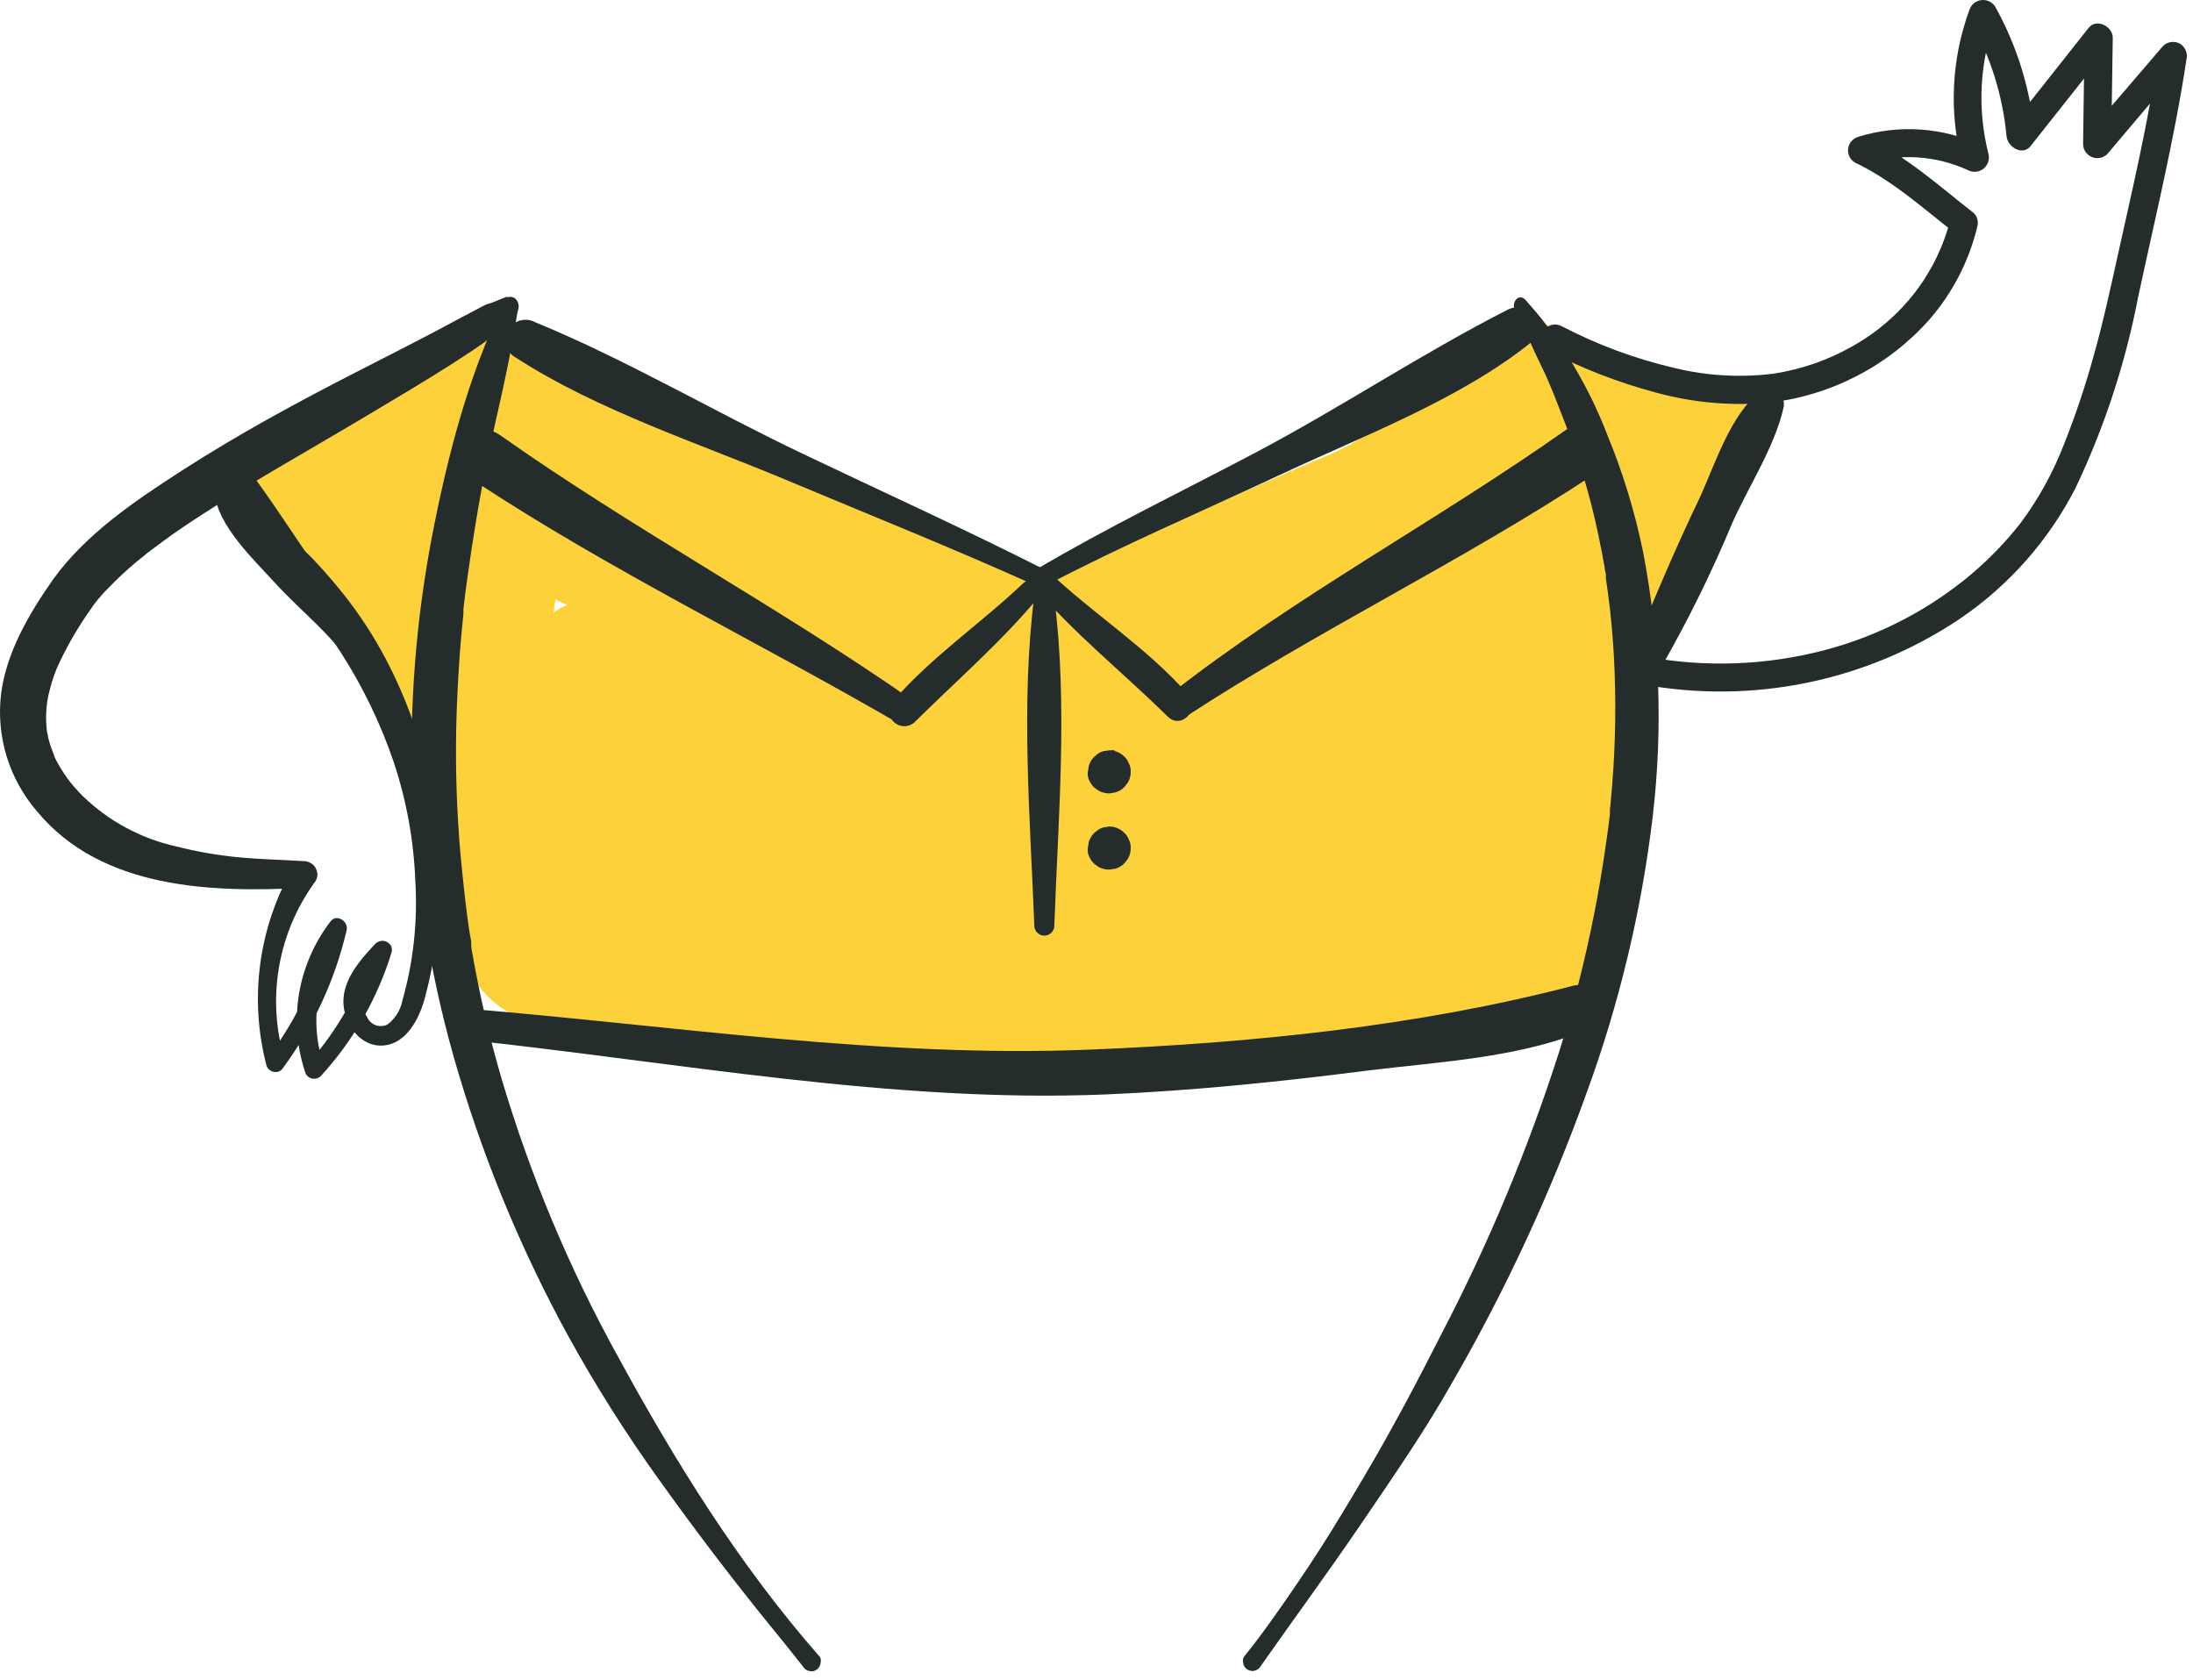
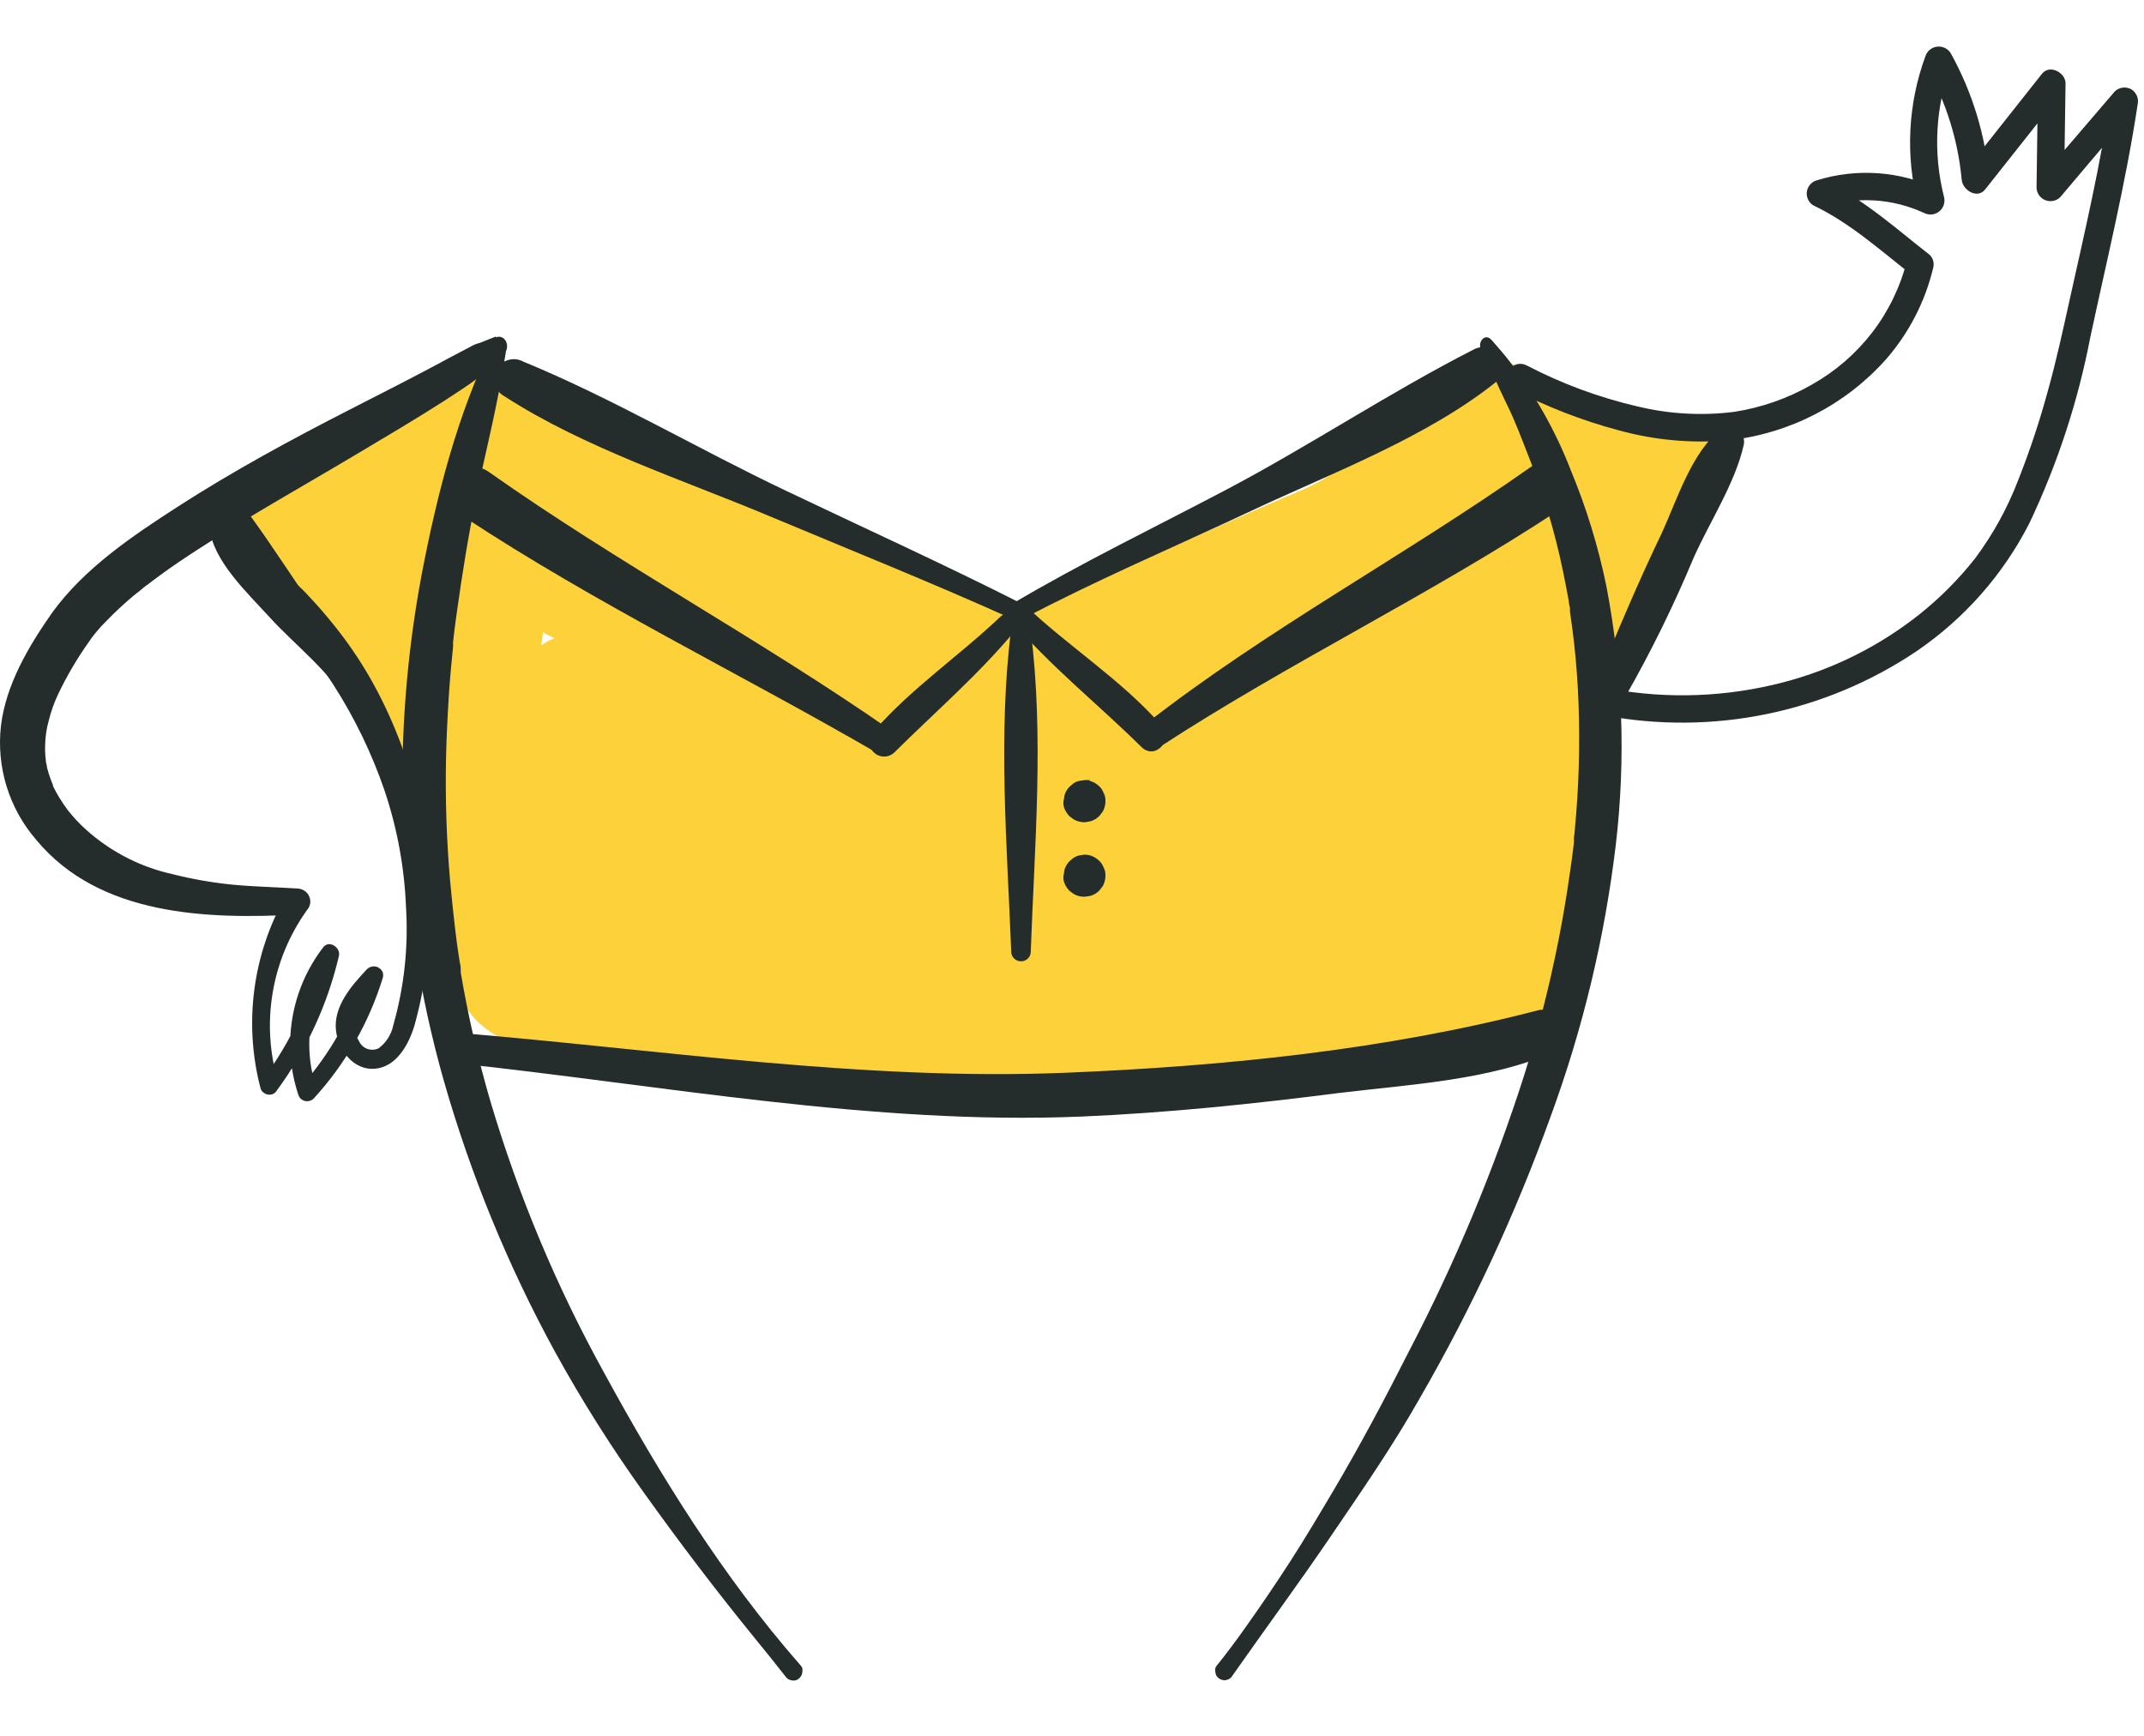
- <svg xmlns="http://www.w3.org/2000/svg" width="205" height="157" viewBox="0 0 205 157" fill="none">
+ <svg xmlns="http://www.w3.org/2000/svg" width="194" height="157" viewBox="0 0 205 157" fill="none">
  <path d="M45.191 48.936L42.102 47.243C39.915 46.054 36.725 48.229 37.717 50.774C38.608 53.016 39.611 55.258 40.58 57.5L45.856 54.283L39.431 48.801C36.759 46.559 31.923 49.81 34.347 52.915C36.006 55.022 37.513 57.244 38.856 59.563L43.827 55.55C41.505 53.476 39.318 51.323 37.063 49.193C34.133 46.425 30.3 50.09 31.878 53.375C34.163 58.137 36.048 63.079 37.514 68.15C38.642 71.995 45.089 71.199 44.695 67.029C43.748 57.097 37.503 49.193 30.661 42.288L27.91 49.384C35.452 49.328 41.741 42.546 47.411 38.308L41.223 33.824C39.972 40.124 35.102 43.981 37.007 50.909L44.638 47.478C43.707 45.39 42.01 43.734 39.893 42.848C34.832 40.404 31.157 47.333 35.722 50.359C37.822 51.75 40.127 52.809 42.553 53.498L43.489 45.09L43.094 45.158L46.848 47.175C47.873 49.059 47.49 49.025 48.505 46.738C48.883 45.956 49.177 45.137 49.384 44.294C49.74 43.235 49.76 42.092 49.44 41.021C48.64 39.384 48.121 40.461 48.437 41.739C48.753 43.017 52.472 45.315 53.645 46.021C55.979 47.389 58.523 48.37 61.175 48.924C66.269 50.045 68.546 43.454 64.41 40.752L58.007 36.526C53.498 33.577 48.493 40.528 52.461 44.048C63.384 53.767 78.59 55.707 91.203 62.399L92.195 53.005C89.028 53.655 84.857 52.142 81.769 51.458C78.101 50.736 74.506 49.689 71.026 48.33C64.601 45.673 59.337 40.976 53.261 37.669C52.141 37.078 50.833 36.944 49.614 37.296C48.396 37.647 47.363 38.457 46.735 39.553C43.353 46.817 42.463 55.74 41.505 63.632C40.326 72.026 40.879 80.57 43.128 88.744C45.608 97.151 53.554 96.098 61.163 96.894C70.305 97.858 79.334 98.777 88.543 98.878C106.094 99.057 125.256 99.629 142.243 94.618C150.946 92.051 153.042 86.412 153.222 77.802C153.191 73.793 152.859 69.79 152.231 65.83C151.971 63.823 151.678 61.816 151.487 59.798C151.419 59.148 151.103 53.072 150.506 53.734L145.231 55.258L146.358 55.628L143.089 53.252C143.946 54.832 143.765 56.94 143.698 58.644C143.506 63.935 151.07 65.37 153.493 61.032C156.966 54.792 159.882 48.261 162.206 41.514C163.108 38.958 160.989 35.965 158.509 35.393C154.553 34.463 150.709 33.151 146.764 32.255C145.773 32.037 144.741 32.111 143.793 32.468C142.844 32.825 142.021 33.448 141.423 34.263C140.825 35.077 140.479 36.047 140.426 37.054C140.374 38.062 140.617 39.062 141.128 39.934L141.736 41.57C142.942 46.94 151.813 45.528 151.385 40.023C151.342 38.554 151.025 37.106 150.45 35.752L144.272 42.209C148.129 43.449 152.059 44.448 156.04 45.203L152.343 39.07C150.292 44.983 147.613 50.661 144.351 56.009L154.136 58.397C154.496 53.588 154.023 47.602 149.176 45.236C147.564 44.451 145.197 44.115 143.664 45.371C136.269 51.267 140.485 64.002 141.004 72.119C141.333 74.883 141.306 77.679 140.925 80.437C140.35 83.251 139.797 82.679 136.652 83.419C131.099 84.715 125.441 85.517 119.744 85.818C108.19 86.636 96.569 87.185 84.992 87.253C79.153 87.253 73.314 87.376 67.487 87.253C62.009 87.174 55.459 87.353 50.24 85.616L53.228 87.779C49.97 81.793 50.376 72.197 50.906 65.639C51.447 58.913 52.202 50.337 55.257 44.16L48.696 46.043C56.305 50.393 62.651 55.976 71.049 58.935C78.274 61.48 87.641 64.54 95.284 62.769C99.579 61.771 100.12 55.303 96.276 53.386C84.124 47.299 70.091 45.539 59.078 37.198L53.498 44.765L60.104 48.453L63.339 40.27C58.086 39.395 56.023 35.965 51.762 33.544C50.42 32.731 48.868 32.326 47.298 32.38C45.728 32.434 44.208 32.944 42.925 33.846C39.025 36.727 41.358 39.452 40.67 43.308C40.073 46.806 37.537 47.859 39.543 51.615C39.926 52.258 40.478 52.785 41.139 53.141C41.8 53.496 42.546 53.666 43.297 53.633L43.691 53.577C48.347 52.904 49.497 46.671 44.627 45.169C42.934 44.654 41.335 43.87 39.893 42.848L35.722 50.359L37.413 51.917C39.667 56.2 46.431 52.971 45.055 48.498C43.838 44.62 48.437 39.743 49.215 35.831C49.846 32.636 46.115 29.026 43.026 31.346C39.081 34.295 32.882 41.156 27.674 41.189C23.977 41.189 22.466 45.819 24.923 48.285C30.345 53.767 36.376 59.159 37.323 67.253L44.503 66.132C42.682 60.536 40.351 55.118 37.537 49.944L32.352 54.059C34.696 56.099 37.075 58.106 39.363 60.213C42.113 62.736 46.126 59.372 44.345 56.2C43.049 53.858 41.588 51.61 39.972 49.474L34.877 53.577L41.437 58.902C44.368 61.278 47.885 58.184 46.374 54.922C45.337 52.68 44.334 50.494 43.218 48.319L39.16 52.556L42.474 53.857C45.743 55.135 48.471 50.74 45.191 48.947V48.936Z" fill="#FCD13A" />
  <path d="M159.276 44.261C159.576 44.271 159.872 44.197 160.132 44.048C160.412 43.955 160.661 43.788 160.854 43.566C161.064 43.365 161.22 43.114 161.305 42.837C161.439 42.566 161.497 42.264 161.474 41.963L161.383 41.369C161.266 40.998 161.057 40.663 160.775 40.393L160.313 40.046C159.965 39.862 159.578 39.766 159.185 39.766C158.59 39.815 158.03 40.064 157.596 40.472C157.385 40.67 157.233 40.922 157.156 41.2C157.017 41.47 156.955 41.773 156.976 42.075L157.078 42.669C157.189 43.04 157.394 43.376 157.675 43.644L158.148 43.981C158.491 44.176 158.881 44.273 159.276 44.261Z" fill="#FCD13A" />
  <path d="M159.614 44.217C163.187 44.217 163.052 38.701 159.478 38.701C155.905 38.701 156.04 44.217 159.614 44.217Z" fill="#FCD13A" />
  <path d="M163.007 40.91C166.174 40.91 166.05 36.011 162.883 36.011C159.715 36.011 159.828 40.91 163.007 40.91Z" fill="#FCD13A" />
  <path d="M143.202 30.271C135.785 32.221 131.355 39.531 124.298 42.479C116.115 45.898 107.604 50.191 99.128 52.725C92.364 54.732 97.73 65.056 102.893 61.032C110.276 55.359 119.801 52.478 128.165 48.701C135.345 45.45 140 39.609 145.839 34.564C147.913 32.771 145.524 29.699 143.202 30.304V30.271Z" fill="#FCD13A" />
  <path d="M141.116 37.871C135.83 38.992 131.107 41.907 126.327 44.329C121.131 46.974 115.889 49.497 110.546 51.84C106.826 53.476 100.864 54.721 98.553 58.353C95.994 62.366 96.163 69.417 95.397 74.047C94.731 77.96 92.793 83.206 95.284 86.85C97.775 90.493 101.483 90.527 105.305 90.213C111.054 89.742 116.577 89.54 122.393 89.63C127.454 89.708 133.045 90.033 137.971 88.632C147.846 85.807 145.862 74.944 145.411 67.063C145.107 61.38 145.997 45.595 137.194 45.517C135.243 45.517 133.316 46.638 131.49 47.109C129.134 47.748 126.688 48.017 124.31 48.521C119.474 49.562 114.789 51.204 110.366 53.409C106.454 55.348 103.715 57.075 102.475 61.436C100.965 67.041 100.537 73.139 99.714 78.845C99.539 79.635 99.544 80.453 99.728 81.241C99.913 82.028 100.272 82.764 100.781 83.395C101.289 84.027 101.932 84.537 102.665 84.888C103.397 85.239 104.199 85.423 105.012 85.426C110.388 85.807 115.664 84.226 121.052 84.226C125.752 84.226 131.028 86.009 135.48 83.957C139.177 82.253 140.62 78.576 140.97 74.754C141.511 68.644 141.375 62.422 141.567 56.256C141.646 53.577 138.805 50.651 136.01 51.01C124.546 52.602 104.132 55.853 108.833 72.13C110.727 78.688 118.268 78.8 124.039 78.8C132.595 78.8 133.338 73.745 134.623 66.323C135.153 63.274 132.966 58.981 129.168 59.597C125.575 60.086 122.098 61.205 118.899 62.904C112.575 66.267 118.493 75.942 124.772 72.366C126.661 71.288 128.737 70.573 130.892 70.258L123.994 63.722C123.717 66.351 123.181 68.945 122.393 71.469L124.839 68.106C126.586 67.691 126.226 67.59 123.712 67.781C122.087 67.751 120.465 67.631 118.854 67.422C119.169 67.837 121.424 65.819 122.235 65.427C126.564 63.297 131.501 62.512 136.235 61.794L130.69 56.537L130.385 69.294C130.385 70.628 130.859 73.251 130.205 74.305C130.295 75.359 130.024 75.359 129.382 74.305L126.62 73.98C119.181 73.218 112.034 75.393 104.707 74.866L110.005 81.446C110.651 77.089 111.324 72.732 112.023 68.375C112.023 68.375 112.857 63.622 112.451 64.227C113.105 63.263 117.152 61.727 118.087 61.346C124.524 58.622 131.975 57.243 138.738 55.584L134.759 55.158C133.057 54.037 134.297 57.523 134.387 58.196C134.612 59.877 134.68 61.559 134.747 63.285C134.883 66.413 134.939 69.563 135.029 72.702C135.029 73.823 135.593 76.379 135.142 77.354C134.533 78.632 134.105 78.274 132.741 78.621C129.427 79.451 125.459 79.193 122.055 79.271C118.843 79.339 115.63 79.361 112.417 79.518C110.715 79.596 104.38 81.323 103.186 80.471C104.978 81.738 104.696 78.655 104.876 77.579C105.181 75.774 105.496 73.98 105.801 72.175C106.376 68.812 106.669 65.27 107.796 62.086L105.541 65.146C117.839 57.523 134.195 54.182 144.272 43.23C144.737 42.712 145.021 42.058 145.083 41.366C145.145 40.675 144.981 39.982 144.615 39.39C144.249 38.798 143.701 38.34 143.053 38.083C142.404 37.825 141.69 37.782 141.015 37.961L141.116 37.871Z" fill="#FCD13A" />
  <path d="M52.067 56.111C59.698 59.833 67.746 62.646 75.524 66.054C82.377 69.047 88.543 71.659 96.129 70.202L90.087 64.485C87.967 71.469 87.001 78.75 87.224 86.043L93.187 81.3C80.416 78.072 65.728 80.269 52.675 80.538L57.815 85.448C58.002 77.751 58.756 70.077 60.07 62.489L52.563 65.74C57.736 68.341 62.865 71.155 68.253 73.308C70.249 74.103 82.501 76.671 82.344 78.33L87.551 72.882C78.207 72.21 68.814 72.802 59.63 74.641L66.608 79.653C66.333 76.735 66.273 73.801 66.427 70.875L58.447 75.695L67.938 81.536C73.799 85.146 78.849 75.931 73.089 72.265L63.654 66.323C59.912 63.958 55.91 67.444 55.662 71.144C55.467 74.068 55.508 77.004 55.786 79.922C55.828 80.743 56.054 81.544 56.448 82.266C56.843 82.989 57.395 83.614 58.065 84.096C58.734 84.578 59.504 84.905 60.317 85.051C61.131 85.198 61.967 85.161 62.764 84.944C71.01 83.347 79.435 82.864 87.81 83.509C90.933 83.733 92.793 80.695 93.029 78.061C93.683 70.931 87.01 67.669 81.115 66.122C72.661 63.88 65.401 60.595 57.556 56.75C54.806 55.404 50.612 56.57 50.049 60.001C48.65 68.498 47.874 77.086 47.727 85.695C47.777 87.014 48.344 88.262 49.306 89.171C50.269 90.08 51.551 90.579 52.878 90.56L71.849 89.933C78.184 89.731 84.643 89.092 90.865 90.583C91.582 90.752 92.327 90.756 93.046 90.595C93.764 90.434 94.435 90.112 95.01 89.653C95.584 89.195 96.045 88.612 96.358 87.949C96.671 87.287 96.828 86.562 96.817 85.829C96.629 79.38 97.501 72.942 99.398 66.772C100.525 62.994 96.693 60.371 93.356 61.043C86.909 62.355 79.931 57.893 74.104 55.651C67.754 53.091 61.115 51.31 54.332 50.349C51.108 49.956 48.595 54.407 52.078 56.088L52.067 56.111Z" fill="#FCD13A" />
  <path d="M97.707 54.765C104.831 50.999 112.293 47.837 119.575 44.418C127.387 40.741 136.596 37.322 143.326 31.84C145.084 30.405 142.739 28.029 140.958 28.937C132.944 33.017 125.335 38.096 117.355 42.311C110.49 45.931 103.467 49.317 96.783 53.274C95.802 53.857 96.715 55.292 97.707 54.765Z" fill="#242D2C" />
  <path d="M97.674 53.252C90.234 49.485 82.625 46.032 75.129 42.456C66.788 38.499 58.582 33.634 50.049 30.125C49.831 30.005 49.592 29.929 49.345 29.901C49.098 29.873 48.847 29.893 48.608 29.962C48.369 30.03 48.146 30.144 47.951 30.298C47.756 30.452 47.594 30.643 47.473 30.859C47.353 31.076 47.276 31.314 47.248 31.559C47.22 31.805 47.24 32.054 47.309 32.292C47.377 32.53 47.492 32.752 47.647 32.946C47.802 33.139 47.994 33.301 48.212 33.421C55.854 38.376 65.356 41.436 73.72 44.956C81.453 48.196 89.231 51.313 96.862 54.754C97.888 55.214 98.744 53.734 97.719 53.218L97.674 53.252Z" fill="#242D2C" />
  <path d="M96.58 54.721C100.356 59.205 104.989 62.859 109.137 66.962C110.445 68.263 112.248 66.267 111.076 64.933C107.221 60.528 102.137 57.355 97.91 53.319C96.997 52.445 95.802 53.79 96.58 54.721Z" fill="#242D2C" />
  <path d="M110.783 67.03C123.182 58.925 136.607 52.513 148.973 44.363C151.622 42.625 148.973 38.376 146.369 40.193C134.263 48.724 121.108 55.719 109.43 64.855C108.179 65.842 109.374 67.938 110.783 67.019V67.03Z" fill="#242D2C" />
  <path d="M95.656 54.508C91.722 58.252 87.089 61.38 83.516 65.505C83.257 65.775 83.117 66.135 83.125 66.507C83.134 66.879 83.29 67.233 83.561 67.49C83.831 67.747 84.194 67.887 84.568 67.878C84.942 67.87 85.297 67.714 85.556 67.445C89.422 63.611 93.582 60.023 97.065 55.831C97.231 55.643 97.317 55.399 97.306 55.149C97.294 54.9 97.186 54.664 97.003 54.492C96.82 54.321 96.578 54.227 96.326 54.23C96.075 54.233 95.835 54.332 95.656 54.508Z" fill="#242D2C" />
  <path d="M85.15 65.359C72.661 56.66 59.134 49.418 46.735 40.663C44.165 38.858 41.708 43.207 44.356 44.956C57.06 53.33 70.812 59.967 83.955 67.59C85.409 68.431 86.503 66.278 85.184 65.348L85.15 65.359Z" fill="#242D2C" />
  <path d="M96.693 55.607C95.397 65.808 96.298 76.368 96.693 86.626C96.718 86.853 96.827 87.064 96.999 87.217C97.17 87.37 97.392 87.454 97.623 87.454C97.853 87.454 98.076 87.37 98.247 87.217C98.419 87.064 98.528 86.853 98.553 86.626C98.913 76.458 99.838 65.965 98.553 55.842C98.429 54.912 96.862 54.531 96.727 55.652L96.693 55.607Z" fill="#242D2C" />
  <path d="M104.223 70.135C104.043 70.119 103.862 70.119 103.682 70.135L103.141 70.214C102.884 70.278 102.651 70.409 102.464 70.595C102.251 70.751 102.075 70.951 101.949 71.181C101.822 71.412 101.748 71.667 101.732 71.929C101.659 72.189 101.659 72.465 101.732 72.725C101.841 73.054 102.027 73.353 102.273 73.6L102.69 73.902C103.007 74.076 103.364 74.165 103.727 74.16L104.256 74.07C104.593 73.974 104.897 73.788 105.136 73.532L105.451 73.117C105.623 72.805 105.709 72.453 105.699 72.097C105.705 71.827 105.639 71.56 105.508 71.324C105.417 71.077 105.266 70.858 105.068 70.685C104.815 70.446 104.504 70.277 104.166 70.192L104.223 70.135Z" fill="#242D2C" />
  <path d="M104.223 77.31C104.044 77.28 103.863 77.261 103.682 77.254L103.141 77.344C102.887 77.407 102.654 77.535 102.464 77.713C102.252 77.866 102.078 78.066 101.957 78.296C101.816 78.523 101.738 78.782 101.732 79.048C101.659 79.312 101.659 79.591 101.732 79.855C101.841 80.184 102.027 80.483 102.273 80.729L102.69 81.032C103.006 81.208 103.365 81.293 103.727 81.278L104.256 81.2C104.593 81.103 104.897 80.917 105.136 80.662L105.451 80.247C105.623 79.931 105.708 79.575 105.699 79.216C105.704 78.949 105.638 78.686 105.508 78.453C105.42 78.206 105.269 77.985 105.068 77.814C104.815 77.573 104.505 77.399 104.166 77.31H104.223Z" fill="#242D2C" />
  <path d="M43.68 97.197C63.327 99.304 83.527 103.116 103.355 102.298C111.561 101.95 119.778 101.098 127.917 100.056C134.68 99.226 142.57 98.845 148.804 96.02C151.058 94.988 149.311 91.536 147.045 92.141C132.504 95.93 117.005 97.488 101.957 98.105C82.524 98.912 62.888 95.863 43.568 94.271C41.685 94.114 41.82 96.962 43.635 97.163L43.68 97.197Z" fill="#242D2C" />
  <path d="M164.619 36.515C161.755 38.757 160.392 43.241 158.892 46.515C156.638 51.2 154.654 55.909 152.693 60.696C152.508 61.051 152.47 61.465 152.588 61.848C152.705 62.231 152.968 62.553 153.321 62.746C153.673 62.939 154.088 62.987 154.476 62.881C154.864 62.774 155.195 62.521 155.398 62.175C157.845 57.889 160.025 53.456 161.925 48.902C163.446 45.472 165.926 41.728 166.738 38.04C166.963 36.919 165.611 35.697 164.619 36.515Z" fill="#242D2C" />
  <path d="M34.798 62.322C34.088 59.037 31.845 56.279 29.951 53.6C27.933 50.742 26.017 47.715 23.965 44.901C22.838 43.343 19.873 43.78 20.054 46.022C20.291 49.082 23.717 52.3 25.69 54.463C28.091 57.131 31.608 59.788 33.321 62.938C33.783 63.813 35.001 63.14 34.809 62.277L34.798 62.322Z" fill="#242D2C" />
  <path d="M47.107 28.275C43.725 35.181 41.786 42.849 40.344 50.337C38.873 58.121 38.264 66.042 38.529 73.958C38.819 82.352 40.121 90.68 42.406 98.766C44.987 107.83 48.575 116.579 53.104 124.853C55.665 129.501 58.503 133.993 61.603 138.305C64.984 143.036 68.513 147.677 72.176 152.172C73.168 153.372 74.137 154.594 75.096 155.816C75.164 155.918 75.252 156.005 75.355 156.074C75.456 156.141 75.572 156.183 75.693 156.197C75.815 156.225 75.942 156.225 76.065 156.197C76.183 156.161 76.294 156.104 76.392 156.029C76.482 155.948 76.558 155.853 76.617 155.748C76.673 155.636 76.708 155.515 76.719 155.39C76.735 155.271 76.735 155.15 76.719 155.031C76.673 154.917 76.603 154.814 76.516 154.728C69.076 146.231 63.08 136.556 57.714 126.702C53.197 118.517 49.577 109.873 46.915 100.919C45.718 96.845 44.762 92.705 44.052 88.52C44.052 88.397 44.052 88.273 44.052 88.15C44.052 87.825 44.052 88.43 44.052 88.15C44.052 87.87 43.973 87.657 43.939 87.41C43.849 86.883 43.782 86.356 43.703 85.829C43.579 84.854 43.455 83.868 43.353 82.892C43.139 80.886 42.936 78.901 42.824 76.872C42.589 72.972 42.562 69.061 42.745 65.157C42.835 63.252 42.947 61.346 43.117 59.463L43.252 58.072L43.319 57.377C43.319 57.299 43.319 56.996 43.319 57.377V56.94C43.421 55.987 43.545 55.023 43.68 54.093C44.199 50.349 44.807 46.615 45.574 42.882C46.34 39.149 47.298 35.405 47.941 31.672C48.11 30.764 48.268 29.845 48.414 28.925C48.527 28.219 47.524 27.704 47.163 28.432L47.107 28.275Z" fill="#242D2C" />
  <path d="M141.646 28.892C142.469 30.641 143.202 32.434 144.058 34.161C144.915 35.887 145.501 37.524 146.177 39.228C147.577 42.752 148.667 46.39 149.435 50.102C149.627 51.066 149.83 52.03 149.999 53.005C149.999 53.23 150.078 53.443 150.111 53.667C150.145 53.891 150.179 54.048 150.111 53.723C150.106 53.82 150.106 53.917 150.111 54.014C150.19 54.519 150.258 55.023 150.326 55.539C150.585 57.456 150.754 59.407 150.867 61.346C151.079 65.347 151.026 69.358 150.709 73.352L150.574 74.888C150.564 75.129 150.538 75.368 150.495 75.606V75.919C150.495 75.594 150.495 76.043 150.495 76.099C150.371 77.141 150.235 78.173 150.078 79.204C149.773 81.3 149.424 83.408 149.007 85.493C148.148 89.83 147.057 94.119 145.738 98.34C142.842 107.392 139.176 116.183 134.781 124.617C132.471 129.18 130.081 133.686 127.488 138.07C126.158 140.312 124.828 142.554 123.385 144.796C121.942 147.038 120.409 149.28 118.876 151.432C118.076 152.554 117.242 153.675 116.396 154.717C116.312 154.808 116.247 154.915 116.205 155.031C116.177 155.153 116.177 155.279 116.205 155.401C116.216 155.522 116.25 155.64 116.306 155.748C116.374 155.851 116.457 155.942 116.554 156.018C116.656 156.088 116.771 156.138 116.892 156.163C117.01 156.197 117.135 156.197 117.253 156.163C117.376 156.143 117.492 156.093 117.591 156.018C117.696 155.951 117.781 155.858 117.839 155.748C120.984 151.264 124.197 146.903 127.263 142.397C130.329 137.89 133.192 133.754 135.785 129.169C140.739 120.585 144.918 111.581 148.274 102.264C151.352 93.882 153.44 85.173 154.496 76.312C155.462 68.094 155.162 59.777 153.606 51.649C152.837 47.862 151.704 44.157 150.224 40.584C148.806 36.909 146.879 33.449 144.498 30.304C143.923 29.542 143.28 28.802 142.627 28.062C141.973 27.322 141.285 28.275 141.59 28.903L141.646 28.892Z" fill="#242D2C" />
  <path d="M47.434 27.715C47.005 27.894 46.566 28.04 46.138 28.23C46.138 28.23 45.72 28.376 46.025 28.298C45.747 28.352 45.478 28.442 45.224 28.567L44.379 29.015C43.387 29.531 42.373 30.069 41.178 30.719C38.63 32.065 36.06 33.365 33.502 34.676C27.865 37.558 22.297 40.573 17.01 43.981C12.648 46.795 8.06 49.878 4.983 54.127C2.729 57.344 0.564 60.998 0.091 64.945C-0.131 66.896 0.055 68.873 0.636 70.75C1.218 72.627 2.184 74.364 3.473 75.852C9.492 83.105 19.772 83.453 28.463 82.982C28.102 82.377 27.73 81.782 27.336 81.177C24.153 86.771 23.284 93.376 24.912 99.596C24.955 99.739 25.037 99.867 25.149 99.966C25.26 100.069 25.396 100.142 25.543 100.179C25.688 100.212 25.838 100.212 25.983 100.179C26.13 100.136 26.262 100.055 26.366 99.943C29.254 96.062 31.311 91.632 32.408 86.928C32.588 86.132 31.473 85.381 30.909 86.11C29.384 88.091 28.37 90.412 27.956 92.873C27.541 95.333 27.738 97.857 28.53 100.224C28.576 100.368 28.657 100.499 28.767 100.605C28.881 100.705 29.018 100.774 29.165 100.808C29.313 100.841 29.467 100.837 29.613 100.795C29.758 100.756 29.89 100.679 29.996 100.571C33.02 97.268 35.272 93.34 36.59 89.069C36.652 88.88 36.652 88.676 36.59 88.486C36.505 88.301 36.363 88.148 36.184 88.049C36.009 87.954 35.807 87.918 35.609 87.948C35.408 87.98 35.223 88.074 35.08 88.217C33.614 89.787 31.867 91.749 32.126 94.069C32.329 95.919 33.794 97.903 35.857 97.724C37.92 97.544 39.104 95.381 39.645 93.531C40.229 91.427 40.636 89.278 40.862 87.108C41.849 78.325 40.181 69.45 36.072 61.615C34.932 59.446 33.589 57.389 32.059 55.472C31.258 54.474 30.435 53.499 29.545 52.568C29.144 52.115 28.711 51.692 28.249 51.301C27.741 50.909 27.122 50.595 26.659 50.181C25.262 48.97 23.278 51.044 24.675 52.254C25.397 52.871 25.927 53.734 26.603 54.407C27.279 55.079 27.933 55.786 28.564 56.514C29.763 57.936 30.866 59.434 31.867 60.998C33.91 64.179 35.561 67.593 36.782 71.166C37.988 74.766 38.675 78.518 38.822 82.309C39.056 86.087 38.648 89.877 37.616 93.52C37.443 94.413 36.945 95.211 36.218 95.762C36.05 95.846 35.865 95.895 35.677 95.906C35.489 95.917 35.3 95.889 35.123 95.826C34.946 95.761 34.784 95.662 34.646 95.534C34.509 95.405 34.399 95.25 34.324 95.078C33.039 93.06 35.136 90.897 36.444 89.473L34.877 88.621C33.649 92.583 31.594 96.242 28.846 99.36L30.3 99.708C29.581 97.635 29.391 95.417 29.747 93.253C30.103 91.088 30.994 89.046 32.34 87.309L30.841 86.491C29.775 90.979 27.796 95.203 25.025 98.901L26.614 99.069C25.777 96.291 25.589 93.359 26.064 90.498C26.538 87.636 27.663 84.92 29.353 82.556C29.51 82.378 29.615 82.161 29.658 81.928C29.692 81.692 29.657 81.45 29.556 81.233C29.465 81.015 29.308 80.83 29.105 80.706C28.904 80.574 28.67 80.5 28.429 80.493C26.355 80.359 24.281 80.325 22.207 80.123C20.287 79.932 18.384 79.598 16.514 79.126C13.208 78.397 10.171 76.766 7.745 74.417C7.44 74.115 7.159 73.812 6.888 73.498C6.888 73.498 6.46 72.96 6.685 73.263L6.437 72.938C5.91 72.234 5.45 71.483 5.062 70.695C5.208 70.998 5.062 70.695 5.062 70.628C5.062 70.561 4.915 70.258 4.848 70.056C4.711 69.689 4.594 69.315 4.498 68.935C4.498 68.734 4.408 68.532 4.374 68.33C4.442 68.722 4.374 68.274 4.374 68.184C4.316 67.693 4.297 67.198 4.318 66.704C4.337 65.946 4.45 65.193 4.656 64.463C4.868 63.586 5.171 62.733 5.558 61.918C6.389 60.174 7.369 58.505 8.489 56.929C8.601 56.75 8.725 56.593 8.838 56.425C9.075 56.066 8.5 56.839 8.782 56.503L9.154 56.032C9.481 55.629 9.83 55.248 10.18 54.911C10.98 54.084 11.822 53.298 12.704 52.557L13.065 52.266C13.471 51.929 12.795 52.467 13.065 52.266C13.336 52.064 13.539 51.896 13.764 51.694L15.376 50.494C16.503 49.665 17.698 48.869 18.893 48.095C23.943 44.811 29.207 41.896 34.358 38.813C37.052 37.21 39.735 35.618 42.373 33.937C43.5 33.197 44.785 32.39 45.675 31.695L46.453 31.123L46.78 30.899C46.93 30.809 47.058 30.686 47.152 30.54C47.276 30.383 47.287 30.349 47.152 30.461C47.513 30.035 47.907 29.643 48.279 29.228C48.798 28.623 48.279 27.457 47.4 27.805L47.434 27.715Z" fill="#242D2C" />
  <path d="M144.656 32.76C147.881 34.44 151.283 35.76 154.801 36.694C158.235 37.64 161.814 37.959 165.363 37.636C171.142 36.986 176.475 34.23 180.332 29.901C182.52 27.394 184.067 24.398 184.841 21.168C184.903 20.944 184.903 20.708 184.841 20.484C184.783 20.261 184.662 20.058 184.491 19.901C181.324 17.435 178.325 14.689 174.662 12.94C174.549 13.736 174.448 14.532 174.346 15.328C177.506 14.306 180.936 14.511 183.95 15.899C184.179 16.018 184.436 16.073 184.694 16.056C184.953 16.033 185.2 15.935 185.404 15.776C185.606 15.619 185.759 15.408 185.844 15.168C185.93 14.928 185.946 14.668 185.889 14.419C184.803 10.185 185.047 5.721 186.588 1.628L184.187 1.942C186.064 5.261 187.217 8.935 187.569 12.727C187.647 13.702 189.045 14.633 189.823 13.646L197.116 4.431L194.862 3.501L194.726 13.489C194.732 13.746 194.814 13.996 194.96 14.207C195.107 14.419 195.312 14.584 195.551 14.681C195.791 14.779 196.053 14.805 196.307 14.757C196.561 14.708 196.795 14.587 196.981 14.408L204.037 6.068L201.783 4.801C200.858 11.247 199.359 17.592 197.95 23.948C197.274 26.986 196.631 30.002 195.786 32.995C194.996 35.906 194.04 38.769 192.923 41.571C191.91 44.19 190.545 46.66 188.865 48.914C187.308 50.894 185.526 52.688 183.556 54.261C179.708 57.322 175.258 59.545 170.491 60.786C165.125 62.186 159.515 62.401 154.057 61.413C153.719 61.33 153.362 61.379 153.06 61.55C152.758 61.721 152.533 62.001 152.433 62.333C152.387 62.498 152.375 62.671 152.396 62.842C152.418 63.012 152.473 63.177 152.559 63.326C152.645 63.475 152.76 63.606 152.897 63.71C153.034 63.815 153.191 63.892 153.358 63.936C163.74 65.9 174.483 63.7 183.24 57.815C187.815 54.7 191.529 50.49 194.039 45.573C196.733 39.896 198.695 33.904 199.878 27.737C201.456 20.361 203.259 13.041 204.387 5.563C204.458 5.288 204.438 4.997 204.33 4.734C204.223 4.472 204.038 4.249 203.8 4.095C203.548 3.949 203.255 3.89 202.966 3.927C202.677 3.963 202.407 4.093 202.2 4.297L195.098 12.581L197.353 13.511C197.405 10.171 197.454 6.841 197.499 3.523C197.499 2.48 195.978 1.673 195.245 2.604L187.952 11.819L190.206 12.749C189.85 8.491 188.59 4.357 186.509 0.62C186.372 0.405 186.176 0.234 185.945 0.126C185.713 0.018 185.456 -0.022 185.202 0.011C184.949 0.044 184.71 0.149 184.514 0.312C184.318 0.475 184.174 0.691 184.097 0.933C182.429 5.481 182.181 10.424 183.387 15.114L185.325 13.635C181.696 11.896 177.537 11.596 173.693 12.794C173.448 12.868 173.231 13.011 173.066 13.204C172.901 13.398 172.795 13.635 172.762 13.887C172.729 14.139 172.769 14.395 172.878 14.624C172.987 14.854 173.16 15.047 173.377 15.182C176.849 16.83 179.678 19.397 182.676 21.729L182.338 20.451C181.714 22.947 180.582 25.289 179.013 27.334C177.44 29.372 175.47 31.073 173.219 32.334C170.932 33.643 168.421 34.521 165.813 34.923C162.73 35.313 159.601 35.138 156.582 34.408C152.893 33.552 149.329 32.234 145.974 30.484C144.475 29.733 143.123 31.986 144.656 32.76Z" fill="#242D2C" />
</svg>
